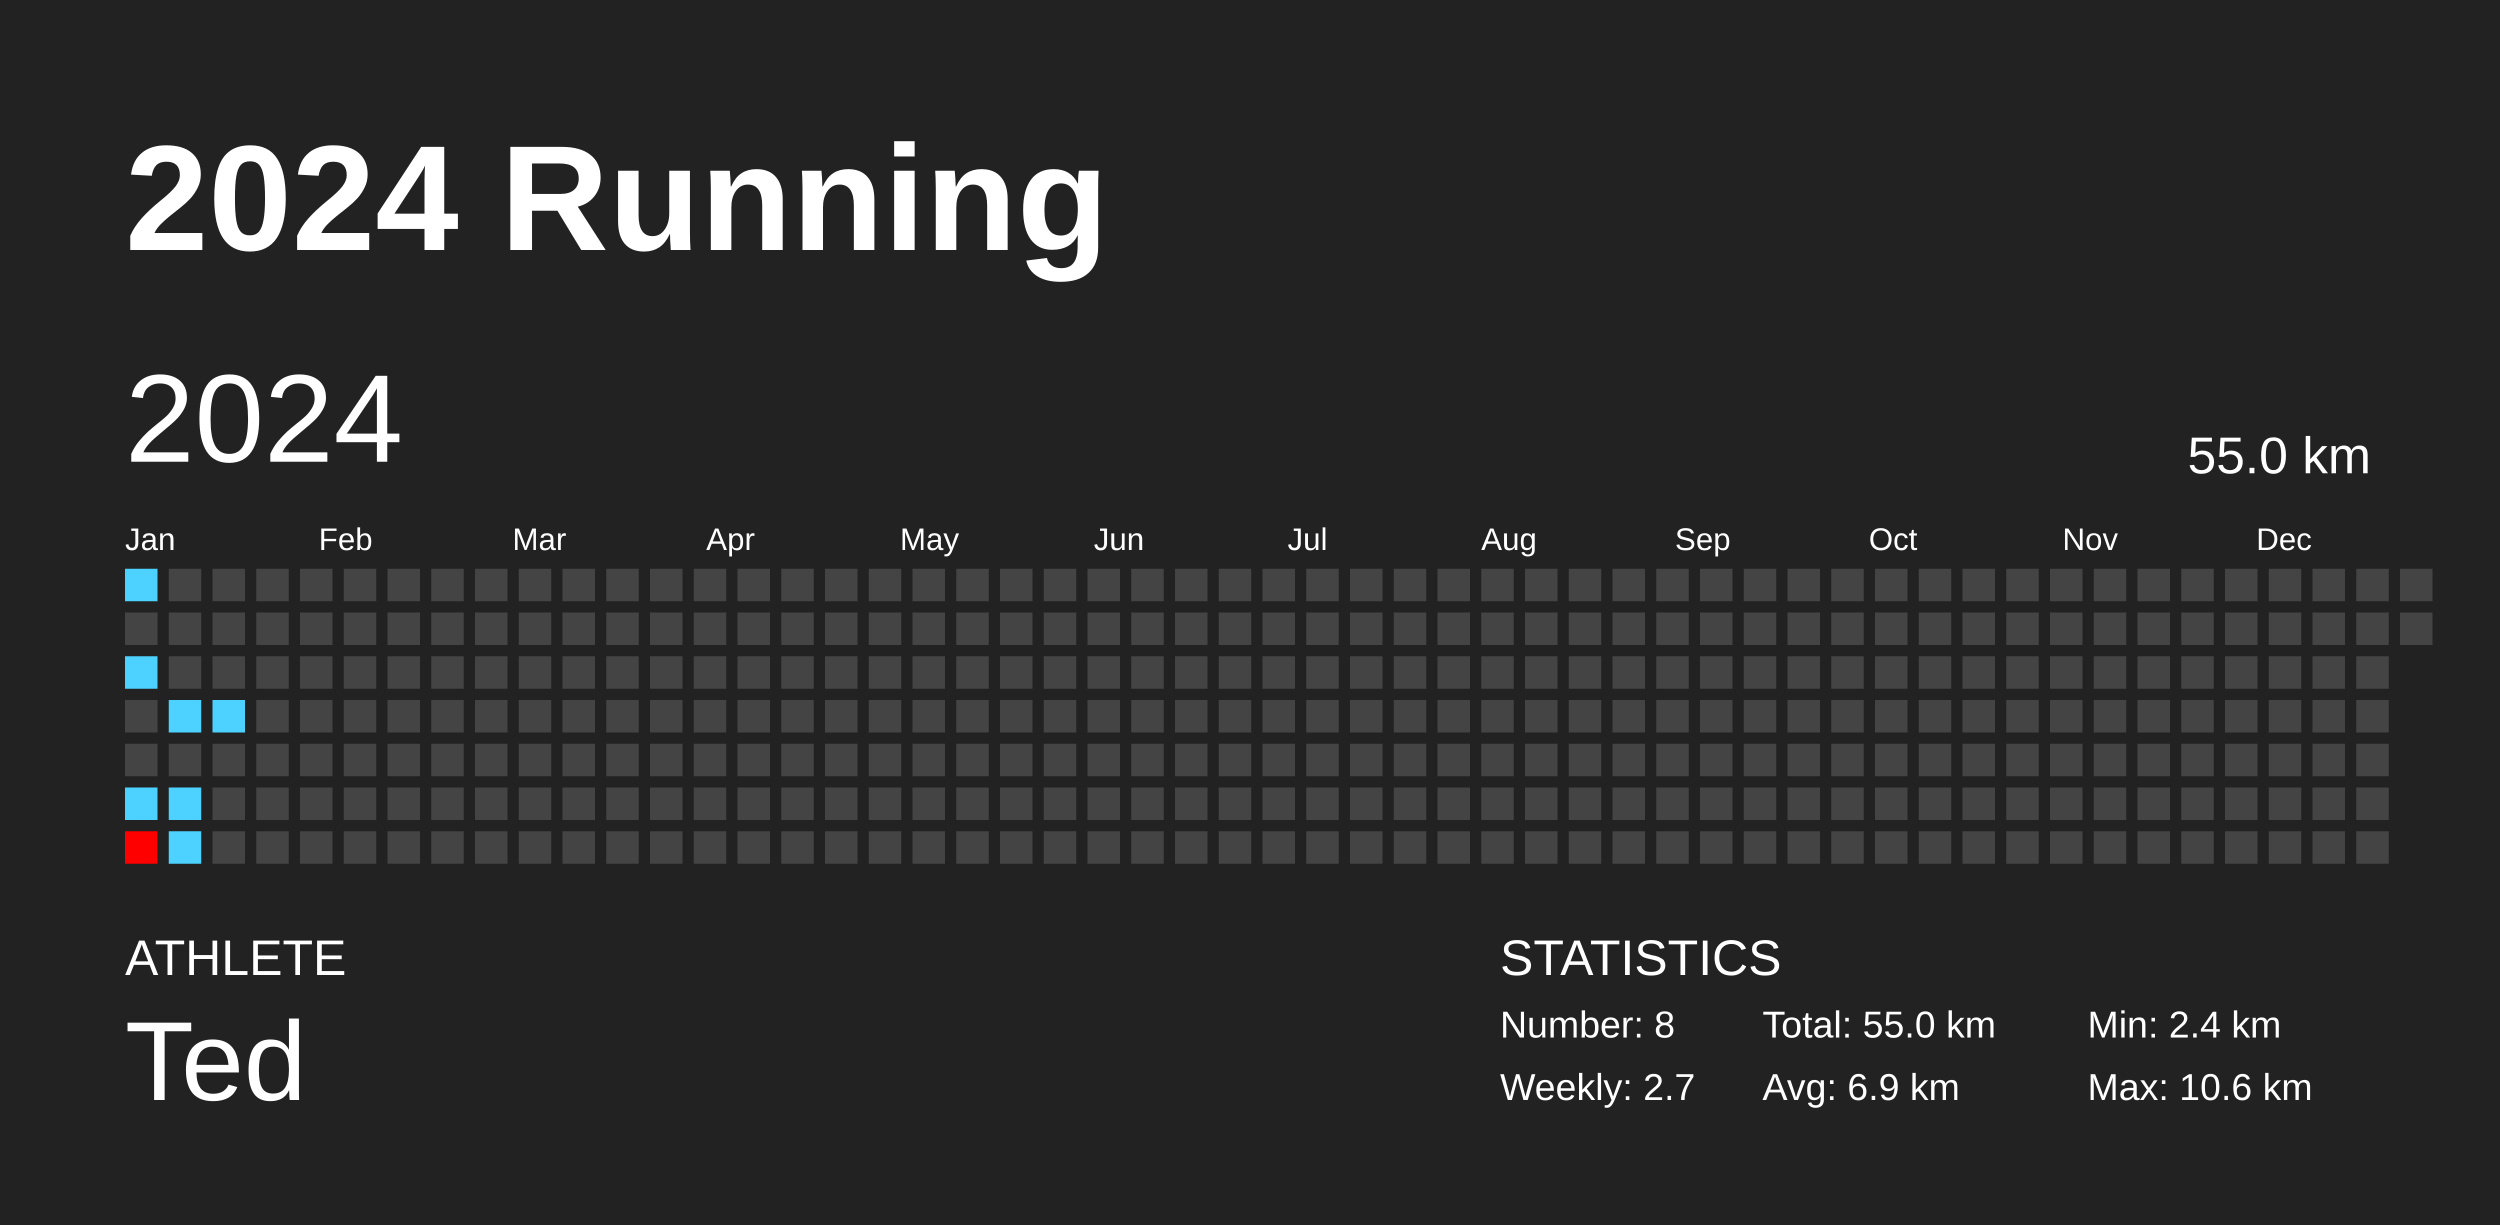
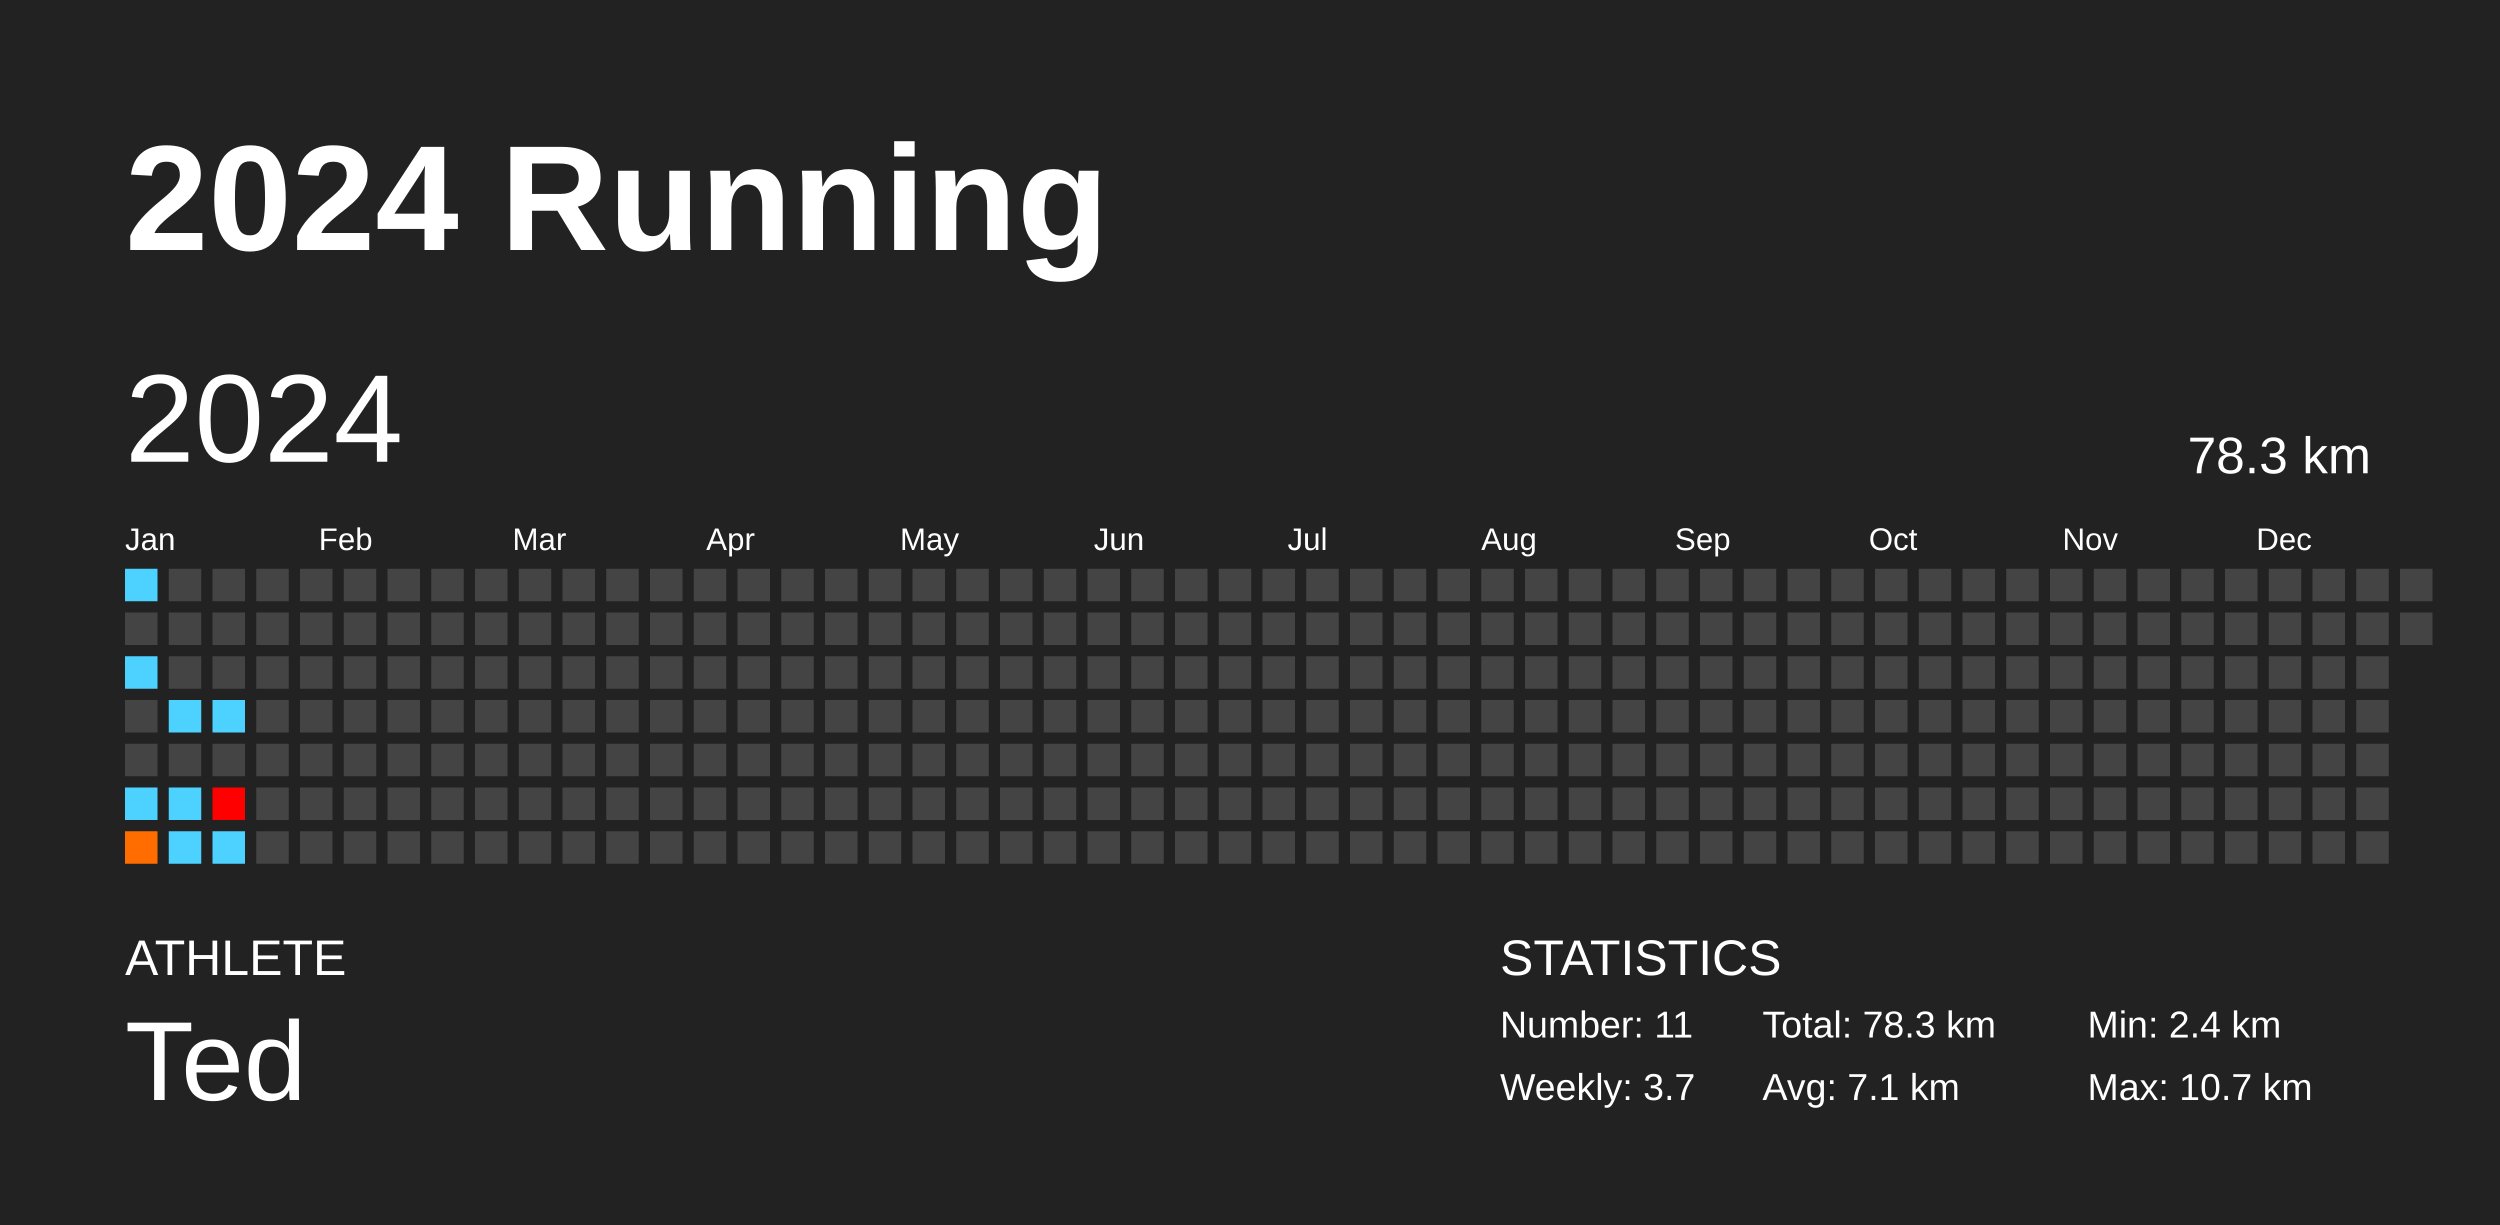
<svg xmlns="http://www.w3.org/2000/svg" baseProfile="full" height="98mm" version="1.1" viewBox="0,0,200,98" width="200mm">
  <defs />
  <rect fill="#222222" height="98" width="200" x="0" y="0" />
  <text fill="#FFFFFF" style="font-size:12px; font-family:Arial; font-weight:bold;" x="10" y="20">2024 Running</text>
  <text fill="#FFFFFF" style="font-size:4px; font-family:Arial" x="10" y="78">ATHLETE</text>
  <text fill="#FFFFFF" style="font-size:9px; font-family:Arial" x="10" y="88">Ted</text>
  <text fill="#FFFFFF" style="font-size:4px; font-family:Arial" x="120" y="78">STATISTICS</text>
-   <text fill="#FFFFFF" style="font-size:3px; font-family:Arial" x="120" y="83">Number: 8</text>
-   <text fill="#FFFFFF" style="font-size:3px; font-family:Arial" x="120" y="88">Weekly: 2.7</text>
-   <text fill="#FFFFFF" style="font-size:3px; font-family:Arial" x="141" y="83">Total: 55.0 km</text>
-   <text fill="#FFFFFF" style="font-size:3px; font-family:Arial" x="141" y="88">Avg: 6.9 km</text>
+   <text fill="#FFFFFF" style="font-size:3px; font-family:Arial" x="120" y="83">Number: 11</text>
+   <text fill="#FFFFFF" style="font-size:3px; font-family:Arial" x="120" y="88">Weekly: 3.7</text>
+   <text fill="#FFFFFF" style="font-size:3px; font-family:Arial" x="141" y="83">Total: 78.3 km</text>
+   <text fill="#FFFFFF" style="font-size:3px; font-family:Arial" x="141" y="88">Avg: 7.1 km</text>
  <text fill="#FFFFFF" style="font-size:3px; font-family:Arial" x="167" y="83">Min: 2.4 km</text>
-   <text fill="#FFFFFF" style="font-size:3px; font-family:Arial" x="167" y="88">Max: 10.6 km</text>
+   <text fill="#FFFFFF" style="font-size:3px; font-family:Arial" x="167" y="88">Max: 10.7 km</text>
  <text dominant-baseline="hanging" fill="#FFFFFF" style="font-size:10.0px; font-family:Arial;" x="10" y="30">2024</text>
-   <text dominant-baseline="hanging" fill="#FFFFFF" style="font-size:4.125px; font-family:Arial;" x="175" y="35">55.0 km</text>
+   <text dominant-baseline="hanging" fill="#FFFFFF" style="font-size:4.125px; font-family:Arial;" x="175" y="35">78.3 km</text>
  <text fill="#FFFFFF" style="font-size:2.5px; font-family:Arial" x="10.0" y="44">Jan</text>
  <text fill="#FFFFFF" style="font-size:2.5px; font-family:Arial" x="25.5" y="44">Feb</text>
  <text fill="#FFFFFF" style="font-size:2.5px; font-family:Arial" x="41.0" y="44">Mar</text>
  <text fill="#FFFFFF" style="font-size:2.5px; font-family:Arial" x="56.5" y="44">Apr</text>
  <text fill="#FFFFFF" style="font-size:2.5px; font-family:Arial" x="72.0" y="44">May</text>
  <text fill="#FFFFFF" style="font-size:2.5px; font-family:Arial" x="87.5" y="44">Jun</text>
  <text fill="#FFFFFF" style="font-size:2.5px; font-family:Arial" x="103.0" y="44">Jul</text>
  <text fill="#FFFFFF" style="font-size:2.5px; font-family:Arial" x="118.5" y="44">Aug</text>
  <text fill="#FFFFFF" style="font-size:2.5px; font-family:Arial" x="134.0" y="44">Sep</text>
  <text fill="#FFFFFF" style="font-size:2.5px; font-family:Arial" x="149.5" y="44">Oct</text>
  <text fill="#FFFFFF" style="font-size:2.5px; font-family:Arial" x="165.0" y="44">Nov</text>
  <text fill="#FFFFFF" style="font-size:2.5px; font-family:Arial" x="180.5" y="44">Dec</text>
  <rect fill="#4dd2ff" height="2.6" width="2.6" x="10.0" y="45.5" />
  <rect fill="#444444" height="2.6" width="2.6" x="10.0" y="49.0" />
  <rect fill="#4dd2ff" height="2.6" width="2.6" x="10.0" y="52.5" />
  <rect fill="#444444" height="2.6" width="2.6" x="10.0" y="56.0" />
  <rect fill="#444444" height="2.6" width="2.6" x="10.0" y="59.5" />
  <rect fill="#4dd2ff" height="2.6" width="2.6" x="10.0" y="63.0" />
-   <rect fill="#ff0000" height="2.6" width="2.6" x="10.0" y="66.5" />
+   <rect fill="#ff6d00" height="2.6" width="2.6" x="10.0" y="66.5" />
  <rect fill="#444444" height="2.6" width="2.6" x="13.5" y="45.5" />
  <rect fill="#444444" height="2.6" width="2.6" x="13.5" y="49.0" />
  <rect fill="#444444" height="2.6" width="2.6" x="13.5" y="52.5" />
  <rect fill="#4dd2ff" height="2.6" width="2.6" x="13.5" y="56.0" />
  <rect fill="#444444" height="2.6" width="2.6" x="13.5" y="59.5" />
  <rect fill="#4dd2ff" height="2.6" width="2.6" x="13.5" y="63.0" />
  <rect fill="#4dd2ff" height="2.6" width="2.6" x="13.5" y="66.5" />
  <rect fill="#444444" height="2.6" width="2.6" x="17.0" y="45.5" />
  <rect fill="#444444" height="2.6" width="2.6" x="17.0" y="49.0" />
  <rect fill="#444444" height="2.6" width="2.6" x="17.0" y="52.5" />
  <rect fill="#4dd2ff" height="2.6" width="2.6" x="17.0" y="56.0" />
  <rect fill="#444444" height="2.6" width="2.6" x="17.0" y="59.5" />
-   <rect fill="#444444" height="2.6" width="2.6" x="17.0" y="63.0" />
-   <rect fill="#444444" height="2.6" width="2.6" x="17.0" y="66.5" />
+   <rect fill="#ff0000" height="2.6" width="2.6" x="17.0" y="63.0" />
+   <rect fill="#4dd2ff" height="2.6" width="2.6" x="17.0" y="66.5" />
  <rect fill="#444444" height="2.6" width="2.6" x="20.5" y="45.5" />
  <rect fill="#444444" height="2.6" width="2.6" x="20.5" y="49.0" />
  <rect fill="#444444" height="2.6" width="2.6" x="20.5" y="52.5" />
  <rect fill="#444444" height="2.6" width="2.6" x="20.5" y="56.0" />
  <rect fill="#444444" height="2.6" width="2.6" x="20.5" y="59.5" />
  <rect fill="#444444" height="2.6" width="2.6" x="20.5" y="63.0" />
  <rect fill="#444444" height="2.6" width="2.6" x="20.5" y="66.5" />
  <rect fill="#444444" height="2.6" width="2.6" x="24.0" y="45.5" />
  <rect fill="#444444" height="2.6" width="2.6" x="24.0" y="49.0" />
  <rect fill="#444444" height="2.6" width="2.6" x="24.0" y="52.5" />
  <rect fill="#444444" height="2.6" width="2.6" x="24.0" y="56.0" />
  <rect fill="#444444" height="2.6" width="2.6" x="24.0" y="59.5" />
  <rect fill="#444444" height="2.6" width="2.6" x="24.0" y="63.0" />
  <rect fill="#444444" height="2.6" width="2.6" x="24.0" y="66.5" />
  <rect fill="#444444" height="2.6" width="2.6" x="27.5" y="45.5" />
  <rect fill="#444444" height="2.6" width="2.6" x="27.5" y="49.0" />
  <rect fill="#444444" height="2.6" width="2.6" x="27.5" y="52.5" />
  <rect fill="#444444" height="2.6" width="2.6" x="27.5" y="56.0" />
  <rect fill="#444444" height="2.6" width="2.6" x="27.5" y="59.5" />
  <rect fill="#444444" height="2.6" width="2.6" x="27.5" y="63.0" />
  <rect fill="#444444" height="2.6" width="2.6" x="27.5" y="66.5" />
  <rect fill="#444444" height="2.6" width="2.6" x="31.0" y="45.5" />
  <rect fill="#444444" height="2.6" width="2.6" x="31.0" y="49.0" />
  <rect fill="#444444" height="2.6" width="2.6" x="31.0" y="52.5" />
  <rect fill="#444444" height="2.6" width="2.6" x="31.0" y="56.0" />
  <rect fill="#444444" height="2.6" width="2.6" x="31.0" y="59.5" />
  <rect fill="#444444" height="2.6" width="2.6" x="31.0" y="63.0" />
  <rect fill="#444444" height="2.6" width="2.6" x="31.0" y="66.5" />
  <rect fill="#444444" height="2.6" width="2.6" x="34.5" y="45.5" />
  <rect fill="#444444" height="2.6" width="2.6" x="34.5" y="49.0" />
  <rect fill="#444444" height="2.6" width="2.6" x="34.5" y="52.5" />
  <rect fill="#444444" height="2.6" width="2.6" x="34.5" y="56.0" />
  <rect fill="#444444" height="2.6" width="2.6" x="34.5" y="59.5" />
  <rect fill="#444444" height="2.6" width="2.6" x="34.5" y="63.0" />
  <rect fill="#444444" height="2.6" width="2.6" x="34.5" y="66.5" />
  <rect fill="#444444" height="2.6" width="2.6" x="38.0" y="45.5" />
  <rect fill="#444444" height="2.6" width="2.6" x="38.0" y="49.0" />
  <rect fill="#444444" height="2.6" width="2.6" x="38.0" y="52.5" />
  <rect fill="#444444" height="2.6" width="2.6" x="38.0" y="56.0" />
  <rect fill="#444444" height="2.6" width="2.6" x="38.0" y="59.5" />
  <rect fill="#444444" height="2.6" width="2.6" x="38.0" y="63.0" />
  <rect fill="#444444" height="2.6" width="2.6" x="38.0" y="66.5" />
  <rect fill="#444444" height="2.6" width="2.6" x="41.5" y="45.5" />
  <rect fill="#444444" height="2.6" width="2.6" x="41.5" y="49.0" />
  <rect fill="#444444" height="2.6" width="2.6" x="41.5" y="52.5" />
  <rect fill="#444444" height="2.6" width="2.6" x="41.5" y="56.0" />
  <rect fill="#444444" height="2.6" width="2.6" x="41.5" y="59.5" />
  <rect fill="#444444" height="2.6" width="2.6" x="41.5" y="63.0" />
  <rect fill="#444444" height="2.6" width="2.6" x="41.5" y="66.5" />
  <rect fill="#444444" height="2.6" width="2.6" x="45.0" y="45.5" />
  <rect fill="#444444" height="2.6" width="2.6" x="45.0" y="49.0" />
  <rect fill="#444444" height="2.6" width="2.6" x="45.0" y="52.5" />
  <rect fill="#444444" height="2.6" width="2.6" x="45.0" y="56.0" />
  <rect fill="#444444" height="2.6" width="2.6" x="45.0" y="59.5" />
  <rect fill="#444444" height="2.6" width="2.6" x="45.0" y="63.0" />
  <rect fill="#444444" height="2.6" width="2.6" x="45.0" y="66.5" />
  <rect fill="#444444" height="2.6" width="2.6" x="48.5" y="45.5" />
  <rect fill="#444444" height="2.6" width="2.6" x="48.5" y="49.0" />
  <rect fill="#444444" height="2.6" width="2.6" x="48.5" y="52.5" />
  <rect fill="#444444" height="2.6" width="2.6" x="48.5" y="56.0" />
  <rect fill="#444444" height="2.6" width="2.6" x="48.5" y="59.5" />
  <rect fill="#444444" height="2.6" width="2.6" x="48.5" y="63.0" />
  <rect fill="#444444" height="2.6" width="2.6" x="48.5" y="66.5" />
  <rect fill="#444444" height="2.6" width="2.6" x="52.0" y="45.5" />
  <rect fill="#444444" height="2.6" width="2.6" x="52.0" y="49.0" />
  <rect fill="#444444" height="2.6" width="2.6" x="52.0" y="52.5" />
  <rect fill="#444444" height="2.6" width="2.6" x="52.0" y="56.0" />
  <rect fill="#444444" height="2.6" width="2.6" x="52.0" y="59.5" />
  <rect fill="#444444" height="2.6" width="2.6" x="52.0" y="63.0" />
  <rect fill="#444444" height="2.6" width="2.6" x="52.0" y="66.5" />
  <rect fill="#444444" height="2.6" width="2.6" x="55.5" y="45.5" />
  <rect fill="#444444" height="2.6" width="2.6" x="55.5" y="49.0" />
  <rect fill="#444444" height="2.6" width="2.6" x="55.5" y="52.5" />
  <rect fill="#444444" height="2.6" width="2.6" x="55.5" y="56.0" />
  <rect fill="#444444" height="2.6" width="2.6" x="55.5" y="59.5" />
  <rect fill="#444444" height="2.6" width="2.6" x="55.5" y="63.0" />
  <rect fill="#444444" height="2.6" width="2.6" x="55.5" y="66.5" />
  <rect fill="#444444" height="2.6" width="2.6" x="59.0" y="45.5" />
  <rect fill="#444444" height="2.6" width="2.6" x="59.0" y="49.0" />
  <rect fill="#444444" height="2.6" width="2.6" x="59.0" y="52.5" />
  <rect fill="#444444" height="2.6" width="2.6" x="59.0" y="56.0" />
  <rect fill="#444444" height="2.6" width="2.6" x="59.0" y="59.5" />
  <rect fill="#444444" height="2.6" width="2.6" x="59.0" y="63.0" />
  <rect fill="#444444" height="2.6" width="2.6" x="59.0" y="66.5" />
  <rect fill="#444444" height="2.6" width="2.6" x="62.5" y="45.5" />
  <rect fill="#444444" height="2.6" width="2.6" x="62.5" y="49.0" />
  <rect fill="#444444" height="2.6" width="2.6" x="62.5" y="52.5" />
  <rect fill="#444444" height="2.6" width="2.6" x="62.5" y="56.0" />
  <rect fill="#444444" height="2.6" width="2.6" x="62.5" y="59.5" />
  <rect fill="#444444" height="2.6" width="2.6" x="62.5" y="63.0" />
  <rect fill="#444444" height="2.6" width="2.6" x="62.5" y="66.5" />
  <rect fill="#444444" height="2.6" width="2.6" x="66.0" y="45.5" />
  <rect fill="#444444" height="2.6" width="2.6" x="66.0" y="49.0" />
  <rect fill="#444444" height="2.6" width="2.6" x="66.0" y="52.5" />
  <rect fill="#444444" height="2.6" width="2.6" x="66.0" y="56.0" />
  <rect fill="#444444" height="2.6" width="2.6" x="66.0" y="59.5" />
  <rect fill="#444444" height="2.6" width="2.6" x="66.0" y="63.0" />
  <rect fill="#444444" height="2.6" width="2.6" x="66.0" y="66.5" />
  <rect fill="#444444" height="2.6" width="2.6" x="69.5" y="45.5" />
  <rect fill="#444444" height="2.6" width="2.6" x="69.5" y="49.0" />
  <rect fill="#444444" height="2.6" width="2.6" x="69.5" y="52.5" />
  <rect fill="#444444" height="2.6" width="2.6" x="69.5" y="56.0" />
  <rect fill="#444444" height="2.6" width="2.6" x="69.5" y="59.5" />
  <rect fill="#444444" height="2.6" width="2.6" x="69.5" y="63.0" />
  <rect fill="#444444" height="2.6" width="2.6" x="69.5" y="66.5" />
  <rect fill="#444444" height="2.6" width="2.6" x="73.0" y="45.5" />
  <rect fill="#444444" height="2.6" width="2.6" x="73.0" y="49.0" />
  <rect fill="#444444" height="2.6" width="2.6" x="73.0" y="52.5" />
  <rect fill="#444444" height="2.6" width="2.6" x="73.0" y="56.0" />
  <rect fill="#444444" height="2.6" width="2.6" x="73.0" y="59.5" />
  <rect fill="#444444" height="2.6" width="2.6" x="73.0" y="63.0" />
  <rect fill="#444444" height="2.6" width="2.6" x="73.0" y="66.5" />
  <rect fill="#444444" height="2.6" width="2.6" x="76.5" y="45.5" />
  <rect fill="#444444" height="2.6" width="2.6" x="76.5" y="49.0" />
  <rect fill="#444444" height="2.6" width="2.6" x="76.5" y="52.5" />
  <rect fill="#444444" height="2.6" width="2.6" x="76.5" y="56.0" />
  <rect fill="#444444" height="2.6" width="2.6" x="76.5" y="59.5" />
  <rect fill="#444444" height="2.6" width="2.6" x="76.5" y="63.0" />
  <rect fill="#444444" height="2.6" width="2.6" x="76.5" y="66.5" />
  <rect fill="#444444" height="2.6" width="2.6" x="80.0" y="45.5" />
  <rect fill="#444444" height="2.6" width="2.6" x="80.0" y="49.0" />
  <rect fill="#444444" height="2.6" width="2.6" x="80.0" y="52.5" />
  <rect fill="#444444" height="2.6" width="2.6" x="80.0" y="56.0" />
  <rect fill="#444444" height="2.6" width="2.6" x="80.0" y="59.5" />
  <rect fill="#444444" height="2.6" width="2.6" x="80.0" y="63.0" />
  <rect fill="#444444" height="2.6" width="2.6" x="80.0" y="66.5" />
  <rect fill="#444444" height="2.6" width="2.6" x="83.5" y="45.5" />
  <rect fill="#444444" height="2.6" width="2.6" x="83.5" y="49.0" />
  <rect fill="#444444" height="2.6" width="2.6" x="83.5" y="52.5" />
  <rect fill="#444444" height="2.6" width="2.6" x="83.5" y="56.0" />
  <rect fill="#444444" height="2.6" width="2.6" x="83.5" y="59.5" />
  <rect fill="#444444" height="2.6" width="2.6" x="83.5" y="63.0" />
  <rect fill="#444444" height="2.6" width="2.6" x="83.5" y="66.5" />
  <rect fill="#444444" height="2.6" width="2.6" x="87.0" y="45.5" />
  <rect fill="#444444" height="2.6" width="2.6" x="87.0" y="49.0" />
  <rect fill="#444444" height="2.6" width="2.6" x="87.0" y="52.5" />
  <rect fill="#444444" height="2.6" width="2.6" x="87.0" y="56.0" />
  <rect fill="#444444" height="2.6" width="2.6" x="87.0" y="59.5" />
  <rect fill="#444444" height="2.6" width="2.6" x="87.0" y="63.0" />
  <rect fill="#444444" height="2.6" width="2.6" x="87.0" y="66.5" />
  <rect fill="#444444" height="2.6" width="2.6" x="90.5" y="45.5" />
  <rect fill="#444444" height="2.6" width="2.6" x="90.5" y="49.0" />
  <rect fill="#444444" height="2.6" width="2.6" x="90.5" y="52.5" />
  <rect fill="#444444" height="2.6" width="2.6" x="90.5" y="56.0" />
  <rect fill="#444444" height="2.6" width="2.6" x="90.5" y="59.5" />
  <rect fill="#444444" height="2.6" width="2.6" x="90.5" y="63.0" />
  <rect fill="#444444" height="2.6" width="2.6" x="90.5" y="66.5" />
  <rect fill="#444444" height="2.6" width="2.6" x="94.0" y="45.5" />
  <rect fill="#444444" height="2.6" width="2.6" x="94.0" y="49.0" />
  <rect fill="#444444" height="2.6" width="2.6" x="94.0" y="52.5" />
  <rect fill="#444444" height="2.6" width="2.6" x="94.0" y="56.0" />
  <rect fill="#444444" height="2.6" width="2.6" x="94.0" y="59.5" />
  <rect fill="#444444" height="2.6" width="2.6" x="94.0" y="63.0" />
  <rect fill="#444444" height="2.6" width="2.6" x="94.0" y="66.5" />
  <rect fill="#444444" height="2.6" width="2.6" x="97.5" y="45.5" />
  <rect fill="#444444" height="2.6" width="2.6" x="97.5" y="49.0" />
  <rect fill="#444444" height="2.6" width="2.6" x="97.5" y="52.5" />
  <rect fill="#444444" height="2.6" width="2.6" x="97.5" y="56.0" />
  <rect fill="#444444" height="2.6" width="2.6" x="97.5" y="59.5" />
  <rect fill="#444444" height="2.6" width="2.6" x="97.5" y="63.0" />
  <rect fill="#444444" height="2.6" width="2.6" x="97.5" y="66.5" />
  <rect fill="#444444" height="2.6" width="2.6" x="101.0" y="45.5" />
  <rect fill="#444444" height="2.6" width="2.6" x="101.0" y="49.0" />
  <rect fill="#444444" height="2.6" width="2.6" x="101.0" y="52.5" />
  <rect fill="#444444" height="2.6" width="2.6" x="101.0" y="56.0" />
  <rect fill="#444444" height="2.6" width="2.6" x="101.0" y="59.5" />
  <rect fill="#444444" height="2.6" width="2.6" x="101.0" y="63.0" />
  <rect fill="#444444" height="2.6" width="2.6" x="101.0" y="66.5" />
  <rect fill="#444444" height="2.6" width="2.6" x="104.5" y="45.5" />
  <rect fill="#444444" height="2.6" width="2.6" x="104.5" y="49.0" />
  <rect fill="#444444" height="2.6" width="2.6" x="104.5" y="52.5" />
  <rect fill="#444444" height="2.6" width="2.6" x="104.5" y="56.0" />
  <rect fill="#444444" height="2.6" width="2.6" x="104.5" y="59.5" />
  <rect fill="#444444" height="2.6" width="2.6" x="104.5" y="63.0" />
  <rect fill="#444444" height="2.6" width="2.6" x="104.5" y="66.5" />
  <rect fill="#444444" height="2.6" width="2.6" x="108.0" y="45.5" />
  <rect fill="#444444" height="2.6" width="2.6" x="108.0" y="49.0" />
  <rect fill="#444444" height="2.6" width="2.6" x="108.0" y="52.5" />
  <rect fill="#444444" height="2.6" width="2.6" x="108.0" y="56.0" />
  <rect fill="#444444" height="2.6" width="2.6" x="108.0" y="59.5" />
  <rect fill="#444444" height="2.6" width="2.6" x="108.0" y="63.0" />
  <rect fill="#444444" height="2.6" width="2.6" x="108.0" y="66.5" />
  <rect fill="#444444" height="2.6" width="2.6" x="111.5" y="45.5" />
  <rect fill="#444444" height="2.6" width="2.6" x="111.5" y="49.0" />
  <rect fill="#444444" height="2.6" width="2.6" x="111.5" y="52.5" />
  <rect fill="#444444" height="2.6" width="2.6" x="111.5" y="56.0" />
  <rect fill="#444444" height="2.6" width="2.6" x="111.5" y="59.5" />
  <rect fill="#444444" height="2.6" width="2.6" x="111.5" y="63.0" />
  <rect fill="#444444" height="2.6" width="2.6" x="111.5" y="66.5" />
  <rect fill="#444444" height="2.6" width="2.6" x="115.0" y="45.5" />
  <rect fill="#444444" height="2.6" width="2.6" x="115.0" y="49.0" />
  <rect fill="#444444" height="2.6" width="2.6" x="115.0" y="52.5" />
  <rect fill="#444444" height="2.6" width="2.6" x="115.0" y="56.0" />
  <rect fill="#444444" height="2.6" width="2.6" x="115.0" y="59.5" />
  <rect fill="#444444" height="2.6" width="2.6" x="115.0" y="63.0" />
  <rect fill="#444444" height="2.6" width="2.6" x="115.0" y="66.5" />
  <rect fill="#444444" height="2.6" width="2.6" x="118.5" y="45.5" />
  <rect fill="#444444" height="2.6" width="2.6" x="118.5" y="49.0" />
  <rect fill="#444444" height="2.6" width="2.6" x="118.5" y="52.5" />
  <rect fill="#444444" height="2.6" width="2.6" x="118.5" y="56.0" />
  <rect fill="#444444" height="2.6" width="2.6" x="118.5" y="59.5" />
  <rect fill="#444444" height="2.6" width="2.6" x="118.5" y="63.0" />
  <rect fill="#444444" height="2.6" width="2.6" x="118.5" y="66.5" />
  <rect fill="#444444" height="2.6" width="2.6" x="122.0" y="45.5" />
  <rect fill="#444444" height="2.6" width="2.6" x="122.0" y="49.0" />
  <rect fill="#444444" height="2.6" width="2.6" x="122.0" y="52.5" />
  <rect fill="#444444" height="2.6" width="2.6" x="122.0" y="56.0" />
  <rect fill="#444444" height="2.6" width="2.6" x="122.0" y="59.5" />
  <rect fill="#444444" height="2.6" width="2.6" x="122.0" y="63.0" />
  <rect fill="#444444" height="2.6" width="2.6" x="122.0" y="66.5" />
  <rect fill="#444444" height="2.6" width="2.6" x="125.5" y="45.5" />
  <rect fill="#444444" height="2.6" width="2.6" x="125.5" y="49.0" />
  <rect fill="#444444" height="2.6" width="2.6" x="125.5" y="52.5" />
  <rect fill="#444444" height="2.6" width="2.6" x="125.5" y="56.0" />
  <rect fill="#444444" height="2.6" width="2.6" x="125.5" y="59.5" />
  <rect fill="#444444" height="2.6" width="2.6" x="125.5" y="63.0" />
  <rect fill="#444444" height="2.6" width="2.6" x="125.5" y="66.5" />
  <rect fill="#444444" height="2.6" width="2.6" x="129.0" y="45.5" />
  <rect fill="#444444" height="2.6" width="2.6" x="129.0" y="49.0" />
  <rect fill="#444444" height="2.6" width="2.6" x="129.0" y="52.5" />
  <rect fill="#444444" height="2.6" width="2.6" x="129.0" y="56.0" />
  <rect fill="#444444" height="2.6" width="2.6" x="129.0" y="59.5" />
  <rect fill="#444444" height="2.6" width="2.6" x="129.0" y="63.0" />
  <rect fill="#444444" height="2.6" width="2.6" x="129.0" y="66.5" />
  <rect fill="#444444" height="2.6" width="2.6" x="132.5" y="45.5" />
  <rect fill="#444444" height="2.6" width="2.6" x="132.5" y="49.0" />
  <rect fill="#444444" height="2.6" width="2.6" x="132.5" y="52.5" />
  <rect fill="#444444" height="2.6" width="2.6" x="132.5" y="56.0" />
  <rect fill="#444444" height="2.6" width="2.6" x="132.5" y="59.5" />
  <rect fill="#444444" height="2.6" width="2.6" x="132.5" y="63.0" />
  <rect fill="#444444" height="2.6" width="2.6" x="132.5" y="66.5" />
  <rect fill="#444444" height="2.6" width="2.6" x="136.0" y="45.5" />
  <rect fill="#444444" height="2.6" width="2.6" x="136.0" y="49.0" />
  <rect fill="#444444" height="2.6" width="2.6" x="136.0" y="52.5" />
  <rect fill="#444444" height="2.6" width="2.6" x="136.0" y="56.0" />
  <rect fill="#444444" height="2.6" width="2.6" x="136.0" y="59.5" />
  <rect fill="#444444" height="2.6" width="2.6" x="136.0" y="63.0" />
  <rect fill="#444444" height="2.6" width="2.6" x="136.0" y="66.5" />
  <rect fill="#444444" height="2.6" width="2.6" x="139.5" y="45.5" />
  <rect fill="#444444" height="2.6" width="2.6" x="139.5" y="49.0" />
  <rect fill="#444444" height="2.6" width="2.6" x="139.5" y="52.5" />
  <rect fill="#444444" height="2.6" width="2.6" x="139.5" y="56.0" />
  <rect fill="#444444" height="2.6" width="2.6" x="139.5" y="59.5" />
  <rect fill="#444444" height="2.6" width="2.6" x="139.5" y="63.0" />
  <rect fill="#444444" height="2.6" width="2.6" x="139.5" y="66.5" />
  <rect fill="#444444" height="2.6" width="2.6" x="143.0" y="45.5" />
  <rect fill="#444444" height="2.6" width="2.6" x="143.0" y="49.0" />
  <rect fill="#444444" height="2.6" width="2.6" x="143.0" y="52.5" />
  <rect fill="#444444" height="2.6" width="2.6" x="143.0" y="56.0" />
  <rect fill="#444444" height="2.6" width="2.6" x="143.0" y="59.5" />
  <rect fill="#444444" height="2.6" width="2.6" x="143.0" y="63.0" />
  <rect fill="#444444" height="2.6" width="2.6" x="143.0" y="66.5" />
  <rect fill="#444444" height="2.6" width="2.6" x="146.5" y="45.5" />
  <rect fill="#444444" height="2.6" width="2.6" x="146.5" y="49.0" />
  <rect fill="#444444" height="2.6" width="2.6" x="146.5" y="52.5" />
  <rect fill="#444444" height="2.6" width="2.6" x="146.5" y="56.0" />
  <rect fill="#444444" height="2.6" width="2.6" x="146.5" y="59.5" />
  <rect fill="#444444" height="2.6" width="2.6" x="146.5" y="63.0" />
  <rect fill="#444444" height="2.6" width="2.6" x="146.5" y="66.5" />
  <rect fill="#444444" height="2.6" width="2.6" x="150.0" y="45.5" />
  <rect fill="#444444" height="2.6" width="2.6" x="150.0" y="49.0" />
  <rect fill="#444444" height="2.6" width="2.6" x="150.0" y="52.5" />
  <rect fill="#444444" height="2.6" width="2.6" x="150.0" y="56.0" />
  <rect fill="#444444" height="2.6" width="2.6" x="150.0" y="59.5" />
  <rect fill="#444444" height="2.6" width="2.6" x="150.0" y="63.0" />
  <rect fill="#444444" height="2.6" width="2.6" x="150.0" y="66.5" />
  <rect fill="#444444" height="2.6" width="2.6" x="153.5" y="45.5" />
  <rect fill="#444444" height="2.6" width="2.6" x="153.5" y="49.0" />
  <rect fill="#444444" height="2.6" width="2.6" x="153.5" y="52.5" />
  <rect fill="#444444" height="2.6" width="2.6" x="153.5" y="56.0" />
  <rect fill="#444444" height="2.6" width="2.6" x="153.5" y="59.5" />
  <rect fill="#444444" height="2.6" width="2.6" x="153.5" y="63.0" />
  <rect fill="#444444" height="2.6" width="2.6" x="153.5" y="66.5" />
  <rect fill="#444444" height="2.6" width="2.6" x="157.0" y="45.5" />
  <rect fill="#444444" height="2.6" width="2.6" x="157.0" y="49.0" />
  <rect fill="#444444" height="2.6" width="2.6" x="157.0" y="52.5" />
  <rect fill="#444444" height="2.6" width="2.6" x="157.0" y="56.0" />
  <rect fill="#444444" height="2.6" width="2.6" x="157.0" y="59.5" />
  <rect fill="#444444" height="2.6" width="2.6" x="157.0" y="63.0" />
  <rect fill="#444444" height="2.6" width="2.6" x="157.0" y="66.5" />
  <rect fill="#444444" height="2.6" width="2.6" x="160.5" y="45.5" />
  <rect fill="#444444" height="2.6" width="2.6" x="160.5" y="49.0" />
  <rect fill="#444444" height="2.6" width="2.6" x="160.5" y="52.5" />
  <rect fill="#444444" height="2.6" width="2.6" x="160.5" y="56.0" />
  <rect fill="#444444" height="2.6" width="2.6" x="160.5" y="59.5" />
  <rect fill="#444444" height="2.6" width="2.6" x="160.5" y="63.0" />
  <rect fill="#444444" height="2.6" width="2.6" x="160.5" y="66.5" />
  <rect fill="#444444" height="2.6" width="2.6" x="164.0" y="45.5" />
  <rect fill="#444444" height="2.6" width="2.6" x="164.0" y="49.0" />
  <rect fill="#444444" height="2.6" width="2.6" x="164.0" y="52.5" />
  <rect fill="#444444" height="2.6" width="2.6" x="164.0" y="56.0" />
  <rect fill="#444444" height="2.6" width="2.6" x="164.0" y="59.5" />
  <rect fill="#444444" height="2.6" width="2.6" x="164.0" y="63.0" />
  <rect fill="#444444" height="2.6" width="2.6" x="164.0" y="66.5" />
  <rect fill="#444444" height="2.6" width="2.6" x="167.5" y="45.5" />
  <rect fill="#444444" height="2.6" width="2.6" x="167.5" y="49.0" />
  <rect fill="#444444" height="2.6" width="2.6" x="167.5" y="52.5" />
  <rect fill="#444444" height="2.6" width="2.6" x="167.5" y="56.0" />
  <rect fill="#444444" height="2.6" width="2.6" x="167.5" y="59.5" />
  <rect fill="#444444" height="2.6" width="2.6" x="167.5" y="63.0" />
  <rect fill="#444444" height="2.6" width="2.6" x="167.5" y="66.5" />
  <rect fill="#444444" height="2.6" width="2.6" x="171.0" y="45.5" />
  <rect fill="#444444" height="2.6" width="2.6" x="171.0" y="49.0" />
  <rect fill="#444444" height="2.6" width="2.6" x="171.0" y="52.5" />
  <rect fill="#444444" height="2.6" width="2.6" x="171.0" y="56.0" />
  <rect fill="#444444" height="2.6" width="2.6" x="171.0" y="59.5" />
  <rect fill="#444444" height="2.6" width="2.6" x="171.0" y="63.0" />
  <rect fill="#444444" height="2.6" width="2.6" x="171.0" y="66.5" />
  <rect fill="#444444" height="2.6" width="2.6" x="174.5" y="45.5" />
  <rect fill="#444444" height="2.6" width="2.6" x="174.5" y="49.0" />
  <rect fill="#444444" height="2.6" width="2.6" x="174.5" y="52.5" />
  <rect fill="#444444" height="2.6" width="2.6" x="174.5" y="56.0" />
  <rect fill="#444444" height="2.6" width="2.6" x="174.5" y="59.5" />
  <rect fill="#444444" height="2.6" width="2.6" x="174.5" y="63.0" />
  <rect fill="#444444" height="2.6" width="2.6" x="174.5" y="66.5" />
  <rect fill="#444444" height="2.6" width="2.6" x="178.0" y="45.5" />
  <rect fill="#444444" height="2.6" width="2.6" x="178.0" y="49.0" />
  <rect fill="#444444" height="2.6" width="2.6" x="178.0" y="52.5" />
  <rect fill="#444444" height="2.6" width="2.6" x="178.0" y="56.0" />
  <rect fill="#444444" height="2.6" width="2.6" x="178.0" y="59.5" />
  <rect fill="#444444" height="2.6" width="2.6" x="178.0" y="63.0" />
  <rect fill="#444444" height="2.6" width="2.6" x="178.0" y="66.5" />
  <rect fill="#444444" height="2.6" width="2.6" x="181.5" y="45.5" />
  <rect fill="#444444" height="2.6" width="2.6" x="181.5" y="49.0" />
  <rect fill="#444444" height="2.6" width="2.6" x="181.5" y="52.5" />
  <rect fill="#444444" height="2.6" width="2.6" x="181.5" y="56.0" />
  <rect fill="#444444" height="2.6" width="2.6" x="181.5" y="59.5" />
  <rect fill="#444444" height="2.6" width="2.6" x="181.5" y="63.0" />
  <rect fill="#444444" height="2.6" width="2.6" x="181.5" y="66.5" />
  <rect fill="#444444" height="2.6" width="2.6" x="185.0" y="45.5" />
  <rect fill="#444444" height="2.6" width="2.6" x="185.0" y="49.0" />
  <rect fill="#444444" height="2.6" width="2.6" x="185.0" y="52.5" />
  <rect fill="#444444" height="2.6" width="2.6" x="185.0" y="56.0" />
  <rect fill="#444444" height="2.6" width="2.6" x="185.0" y="59.5" />
  <rect fill="#444444" height="2.6" width="2.6" x="185.0" y="63.0" />
  <rect fill="#444444" height="2.6" width="2.6" x="185.0" y="66.5" />
  <rect fill="#444444" height="2.6" width="2.6" x="188.5" y="45.5" />
  <rect fill="#444444" height="2.6" width="2.6" x="188.5" y="49.0" />
  <rect fill="#444444" height="2.6" width="2.6" x="188.5" y="52.5" />
  <rect fill="#444444" height="2.6" width="2.6" x="188.5" y="56.0" />
  <rect fill="#444444" height="2.6" width="2.6" x="188.5" y="59.5" />
  <rect fill="#444444" height="2.6" width="2.6" x="188.5" y="63.0" />
  <rect fill="#444444" height="2.6" width="2.6" x="188.5" y="66.5" />
  <rect fill="#444444" height="2.6" width="2.6" x="192.0" y="45.5" />
  <rect fill="#444444" height="2.6" width="2.6" x="192.0" y="49.0" />
</svg>
